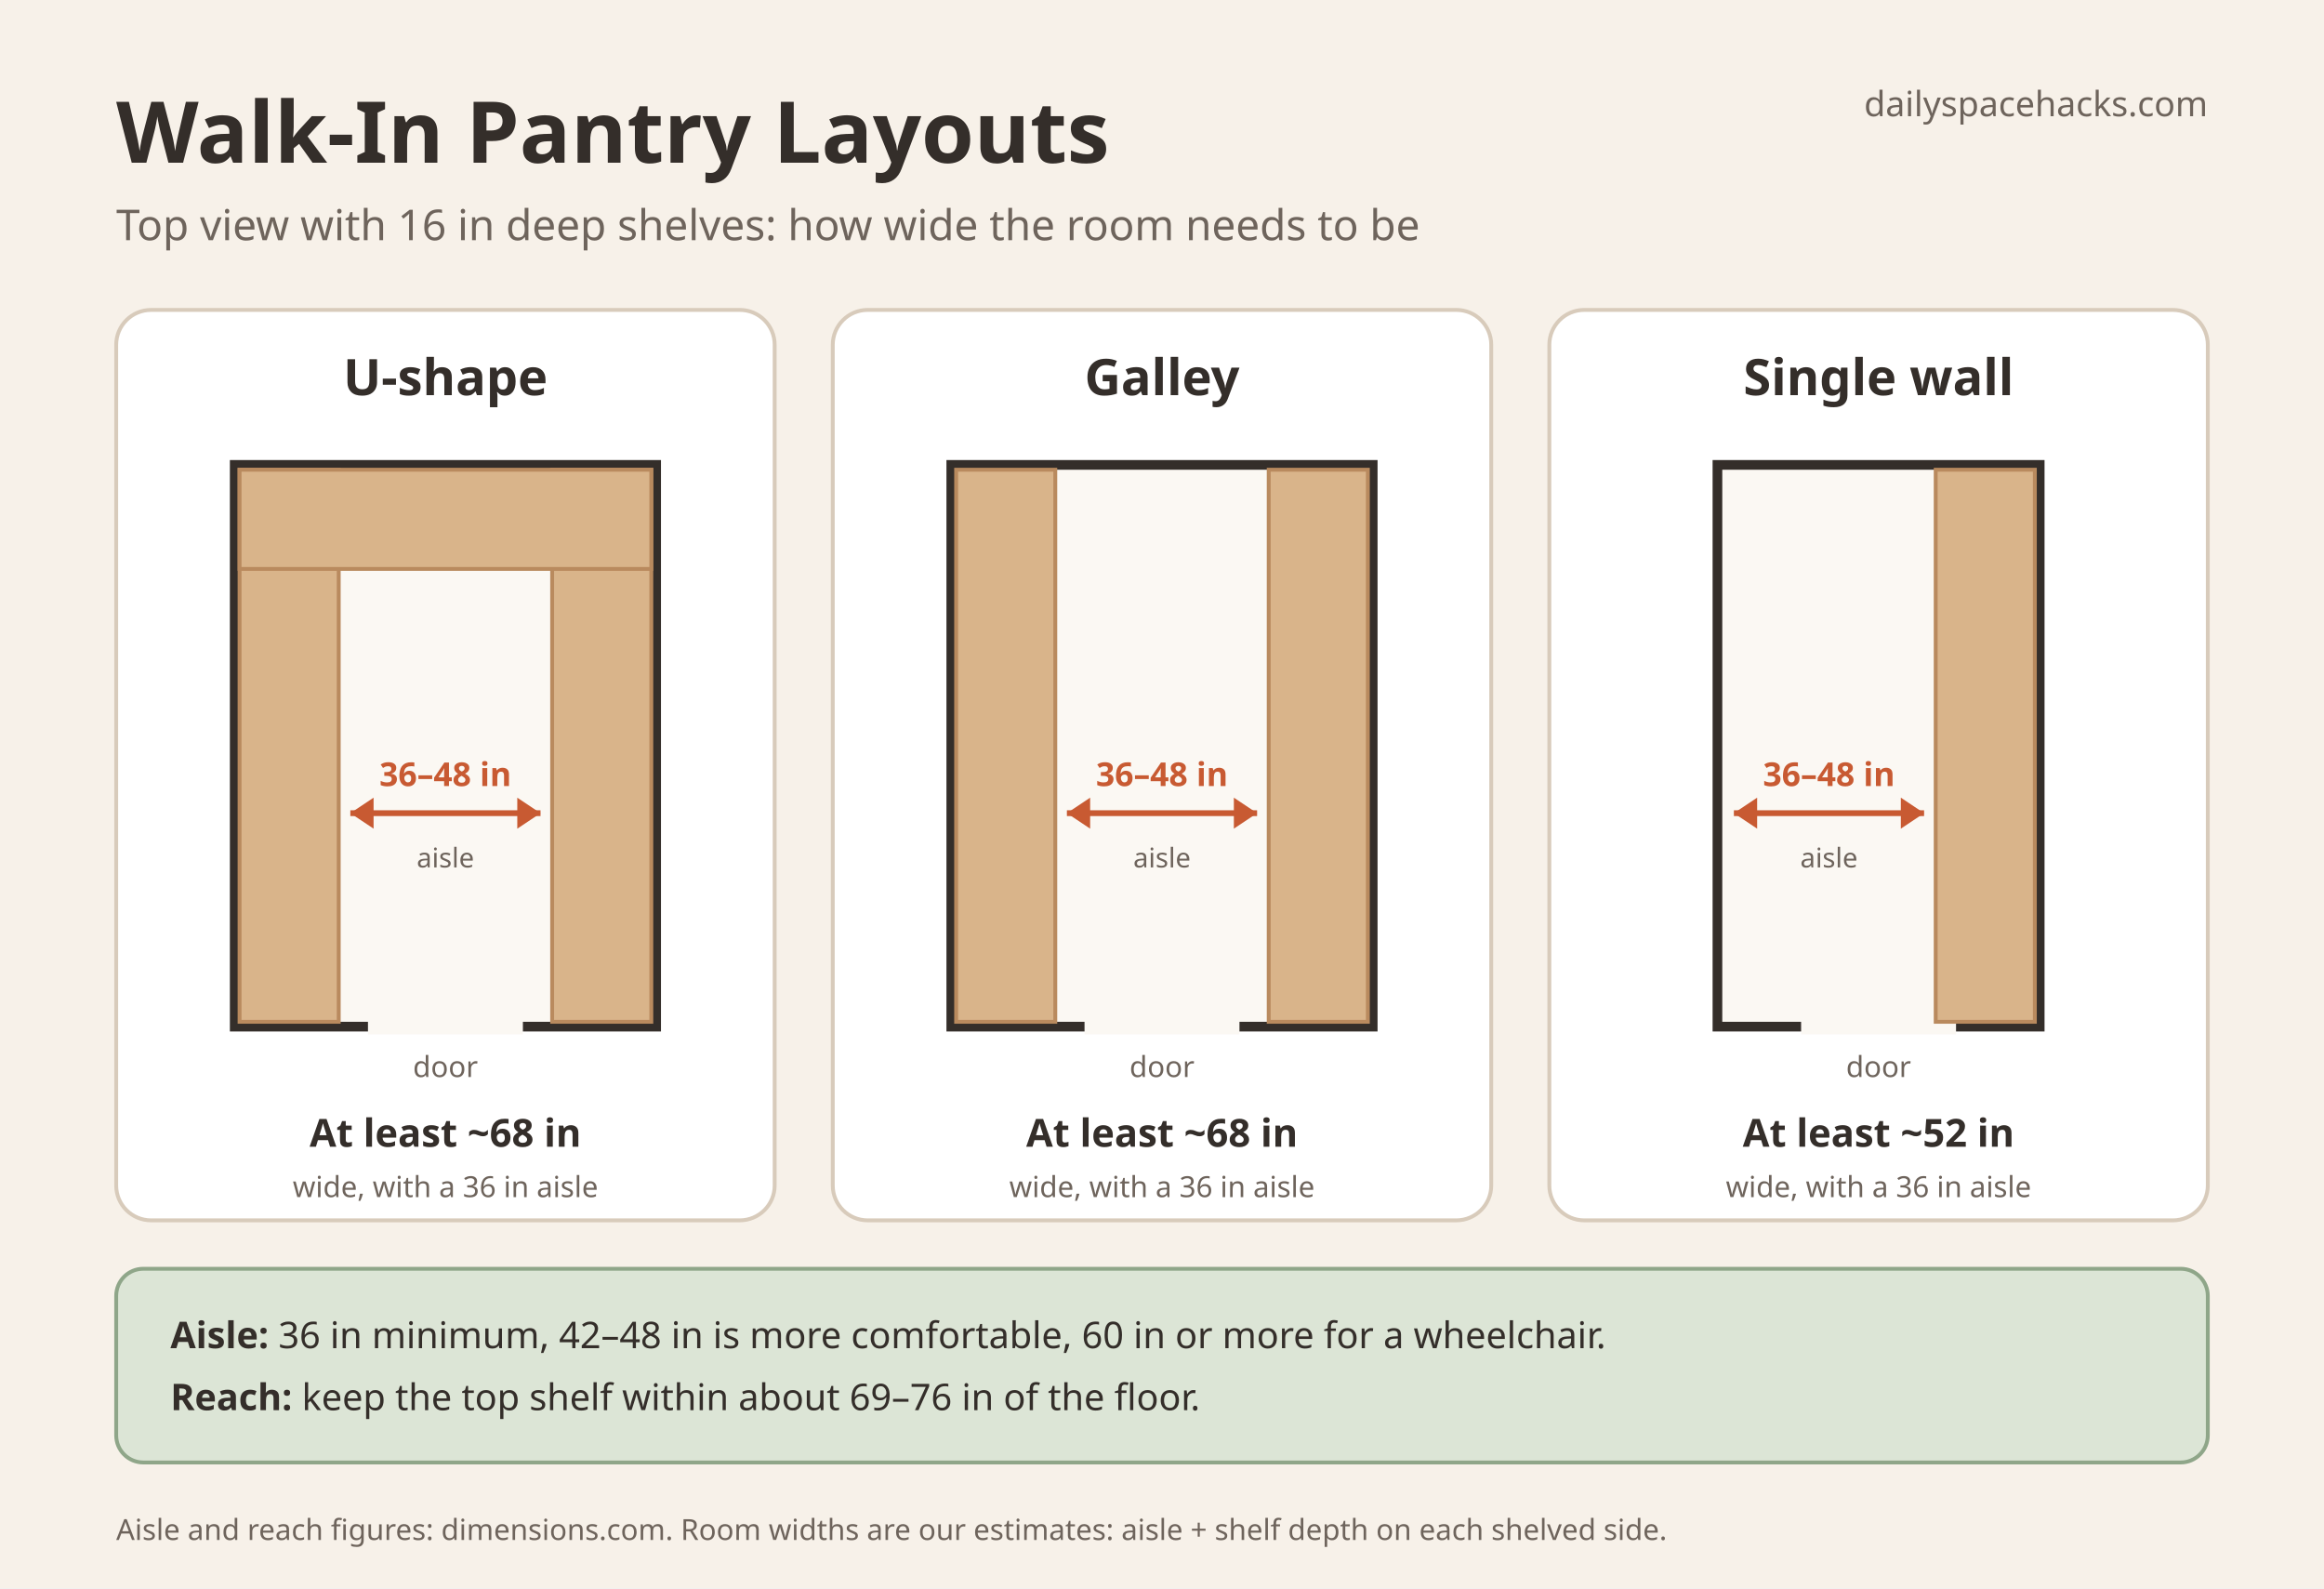
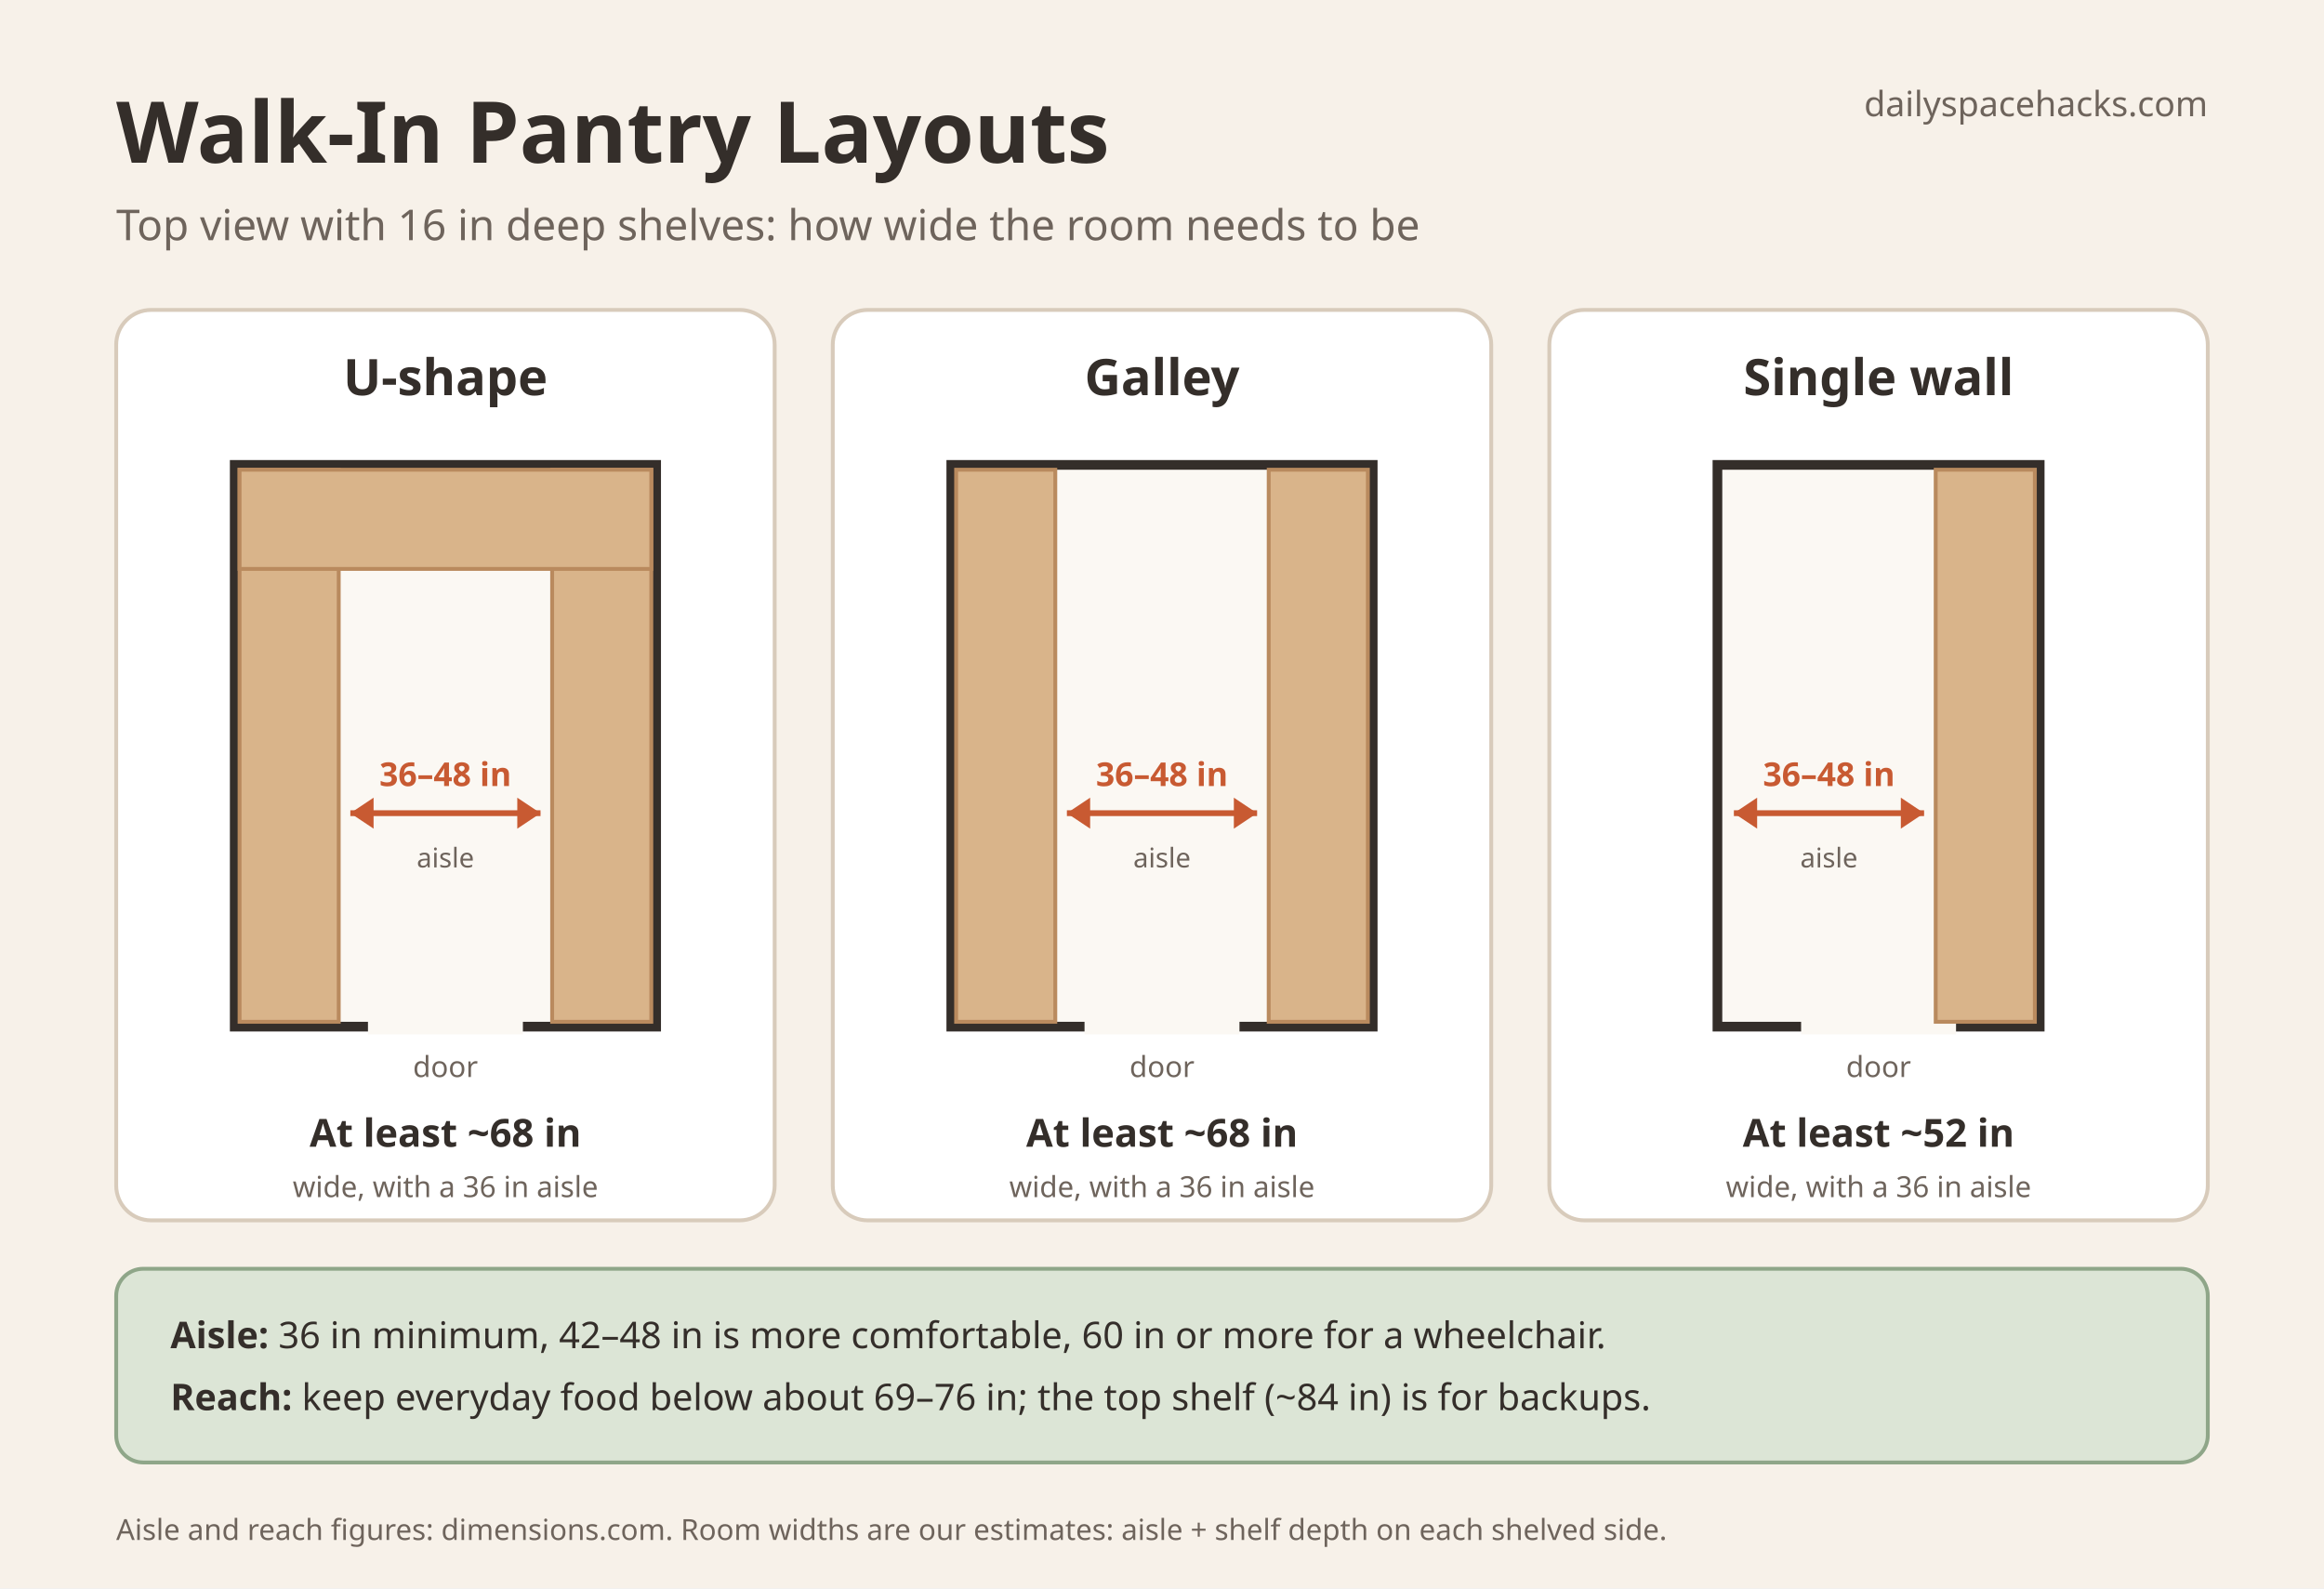
<svg xmlns="http://www.w3.org/2000/svg" viewBox="0 0 1200 820" font-family="Poppins, sans-serif" role="img" aria-labelledby="wl-t wl-d">
  <rect width="1200" height="820" fill="#F7F1E9" />
  <text x="60" y="84" font-size="44" font-weight="700" fill="#342E2A">Walk-In Pantry Layouts</text>
  <text x="60" y="124" font-size="22" fill="#6E645C">Top view with 16 in deep shelves: how wide the room needs to be</text>
  <text x="1140" y="60" font-size="18" fill="#6E645C" text-anchor="end">dailyspacehacks.com</text>
  <rect x="60" y="160" width="340" height="470" rx="18" fill="#FFFFFF" stroke="#D8CBBB" stroke-width="2" />
  <text x="230" y="204" font-size="26" font-weight="700" fill="#342E2A" text-anchor="middle">U-shape</text>
  <rect x="121.2" y="240" width="217.6" height="290" fill="#FBF8F3" stroke="#342E2A" stroke-width="5" />
  <rect x="190" y="526" width="80" height="8" fill="#FBF8F3" />
  <text x="230" y="556" font-size="15" fill="#6E645C" text-anchor="middle">door</text>
  <rect x="123.7" y="242.5" width="51.2" height="285" fill="#D9B48A" stroke="#B98A5E" stroke-width="2" />
  <rect x="285.1" y="242.5" width="51.2" height="285" fill="#D9B48A" stroke="#B98A5E" stroke-width="2" />
  <rect x="123.7" y="242.5" width="212.6" height="51.2" fill="#D9B48A" stroke="#B98A5E" stroke-width="2" />
  <line x1="180.9" y1="419.8" x2="279.1" y2="419.8" stroke="#C85A32" stroke-width="3" />
  <path d="M180.9,419.8 l12,-8 v16 z M279.1,419.8 l-12,-8 v16 z" fill="#C85A32" />
  <text x="230.0" y="405.8" font-size="17" font-weight="700" fill="#C85A32" text-anchor="middle">36–48 in</text>
  <text x="230.0" y="447.8" font-size="14" fill="#6E645C" text-anchor="middle">aisle</text>
  <text x="230" y="592" font-size="20" font-weight="700" fill="#342E2A" text-anchor="middle">At least ~68 in</text>
  <text x="230" y="618" font-size="15" fill="#6E645C" text-anchor="middle">wide, with a 36 in aisle</text>
  <rect x="430" y="160" width="340" height="470" rx="18" fill="#FFFFFF" stroke="#D8CBBB" stroke-width="2" />
  <text x="600" y="204" font-size="26" font-weight="700" fill="#342E2A" text-anchor="middle">Galley</text>
  <rect x="491.2" y="240" width="217.6" height="290" fill="#FBF8F3" stroke="#342E2A" stroke-width="5" />
  <rect x="560" y="526" width="80" height="8" fill="#FBF8F3" />
  <text x="600" y="556" font-size="15" fill="#6E645C" text-anchor="middle">door</text>
  <rect x="493.7" y="242.5" width="51.2" height="285" fill="#D9B48A" stroke="#B98A5E" stroke-width="2" />
  <rect x="655.1" y="242.5" width="51.2" height="285" fill="#D9B48A" stroke="#B98A5E" stroke-width="2" />
  <line x1="550.9" y1="419.8" x2="649.1" y2="419.8" stroke="#C85A32" stroke-width="3" />
  <path d="M550.9,419.8 l12,-8 v16 z M649.1,419.8 l-12,-8 v16 z" fill="#C85A32" />
  <text x="600.0" y="405.8" font-size="17" font-weight="700" fill="#C85A32" text-anchor="middle">36–48 in</text>
  <text x="600.0" y="447.8" font-size="14" fill="#6E645C" text-anchor="middle">aisle</text>
  <text x="600" y="592" font-size="20" font-weight="700" fill="#342E2A" text-anchor="middle">At least ~68 in</text>
  <text x="600" y="618" font-size="15" fill="#6E645C" text-anchor="middle">wide, with a 36 in aisle</text>
  <rect x="800" y="160" width="340" height="470" rx="18" fill="#FFFFFF" stroke="#D8CBBB" stroke-width="2" />
  <text x="970" y="204" font-size="26" font-weight="700" fill="#342E2A" text-anchor="middle">Single wall</text>
  <rect x="886.8" y="240" width="166.4" height="290" fill="#FBF8F3" stroke="#342E2A" stroke-width="5" />
  <rect x="930" y="526" width="80" height="8" fill="#FBF8F3" />
  <text x="970" y="556" font-size="15" fill="#6E645C" text-anchor="middle">door</text>
  <rect x="999.5" y="242.5" width="51.2" height="285" fill="#D9B48A" stroke="#B98A5E" stroke-width="2" />
  <line x1="895.3" y1="419.8" x2="993.5" y2="419.8" stroke="#C85A32" stroke-width="3" />
  <path d="M895.3,419.8 l12,-8 v16 z M993.5,419.8 l-12,-8 v16 z" fill="#C85A32" />
  <text x="944.4" y="405.8" font-size="17" font-weight="700" fill="#C85A32" text-anchor="middle">36–48 in</text>
  <text x="944.4" y="447.8" font-size="14" fill="#6E645C" text-anchor="middle">aisle</text>
  <text x="970" y="592" font-size="20" font-weight="700" fill="#342E2A" text-anchor="middle">At least ~52 in</text>
  <text x="970" y="618" font-size="15" fill="#6E645C" text-anchor="middle">wide, with a 36 in aisle</text>
  <rect x="60" y="655" width="1080" height="100" rx="14" fill="#DCE5D6" stroke="#8FA689" stroke-width="2" />
  <text x="88" y="696" font-size="19" fill="#342E2A">
    <tspan font-weight="700">Aisle:</tspan> 36 in minimum, 42–48 in is more comfortable, 60 in or more for a wheelchair.</text>
  <text x="88" y="728" font-size="19" fill="#342E2A">
-     <tspan font-weight="700">Reach:</tspan> keep the top shelf within about 69–76 in of the floor.</text>
+     <tspan font-weight="700">Reach:</tspan> keep everyday food below about 69–76 in; the top shelf (~84 in) is for backups.</text>
  <text x="60" y="795" font-size="15" fill="#6E645C">Aisle and reach figures: dimensions.com. Room widths are our estimates: aisle + shelf depth on each shelved side.</text>
</svg>
